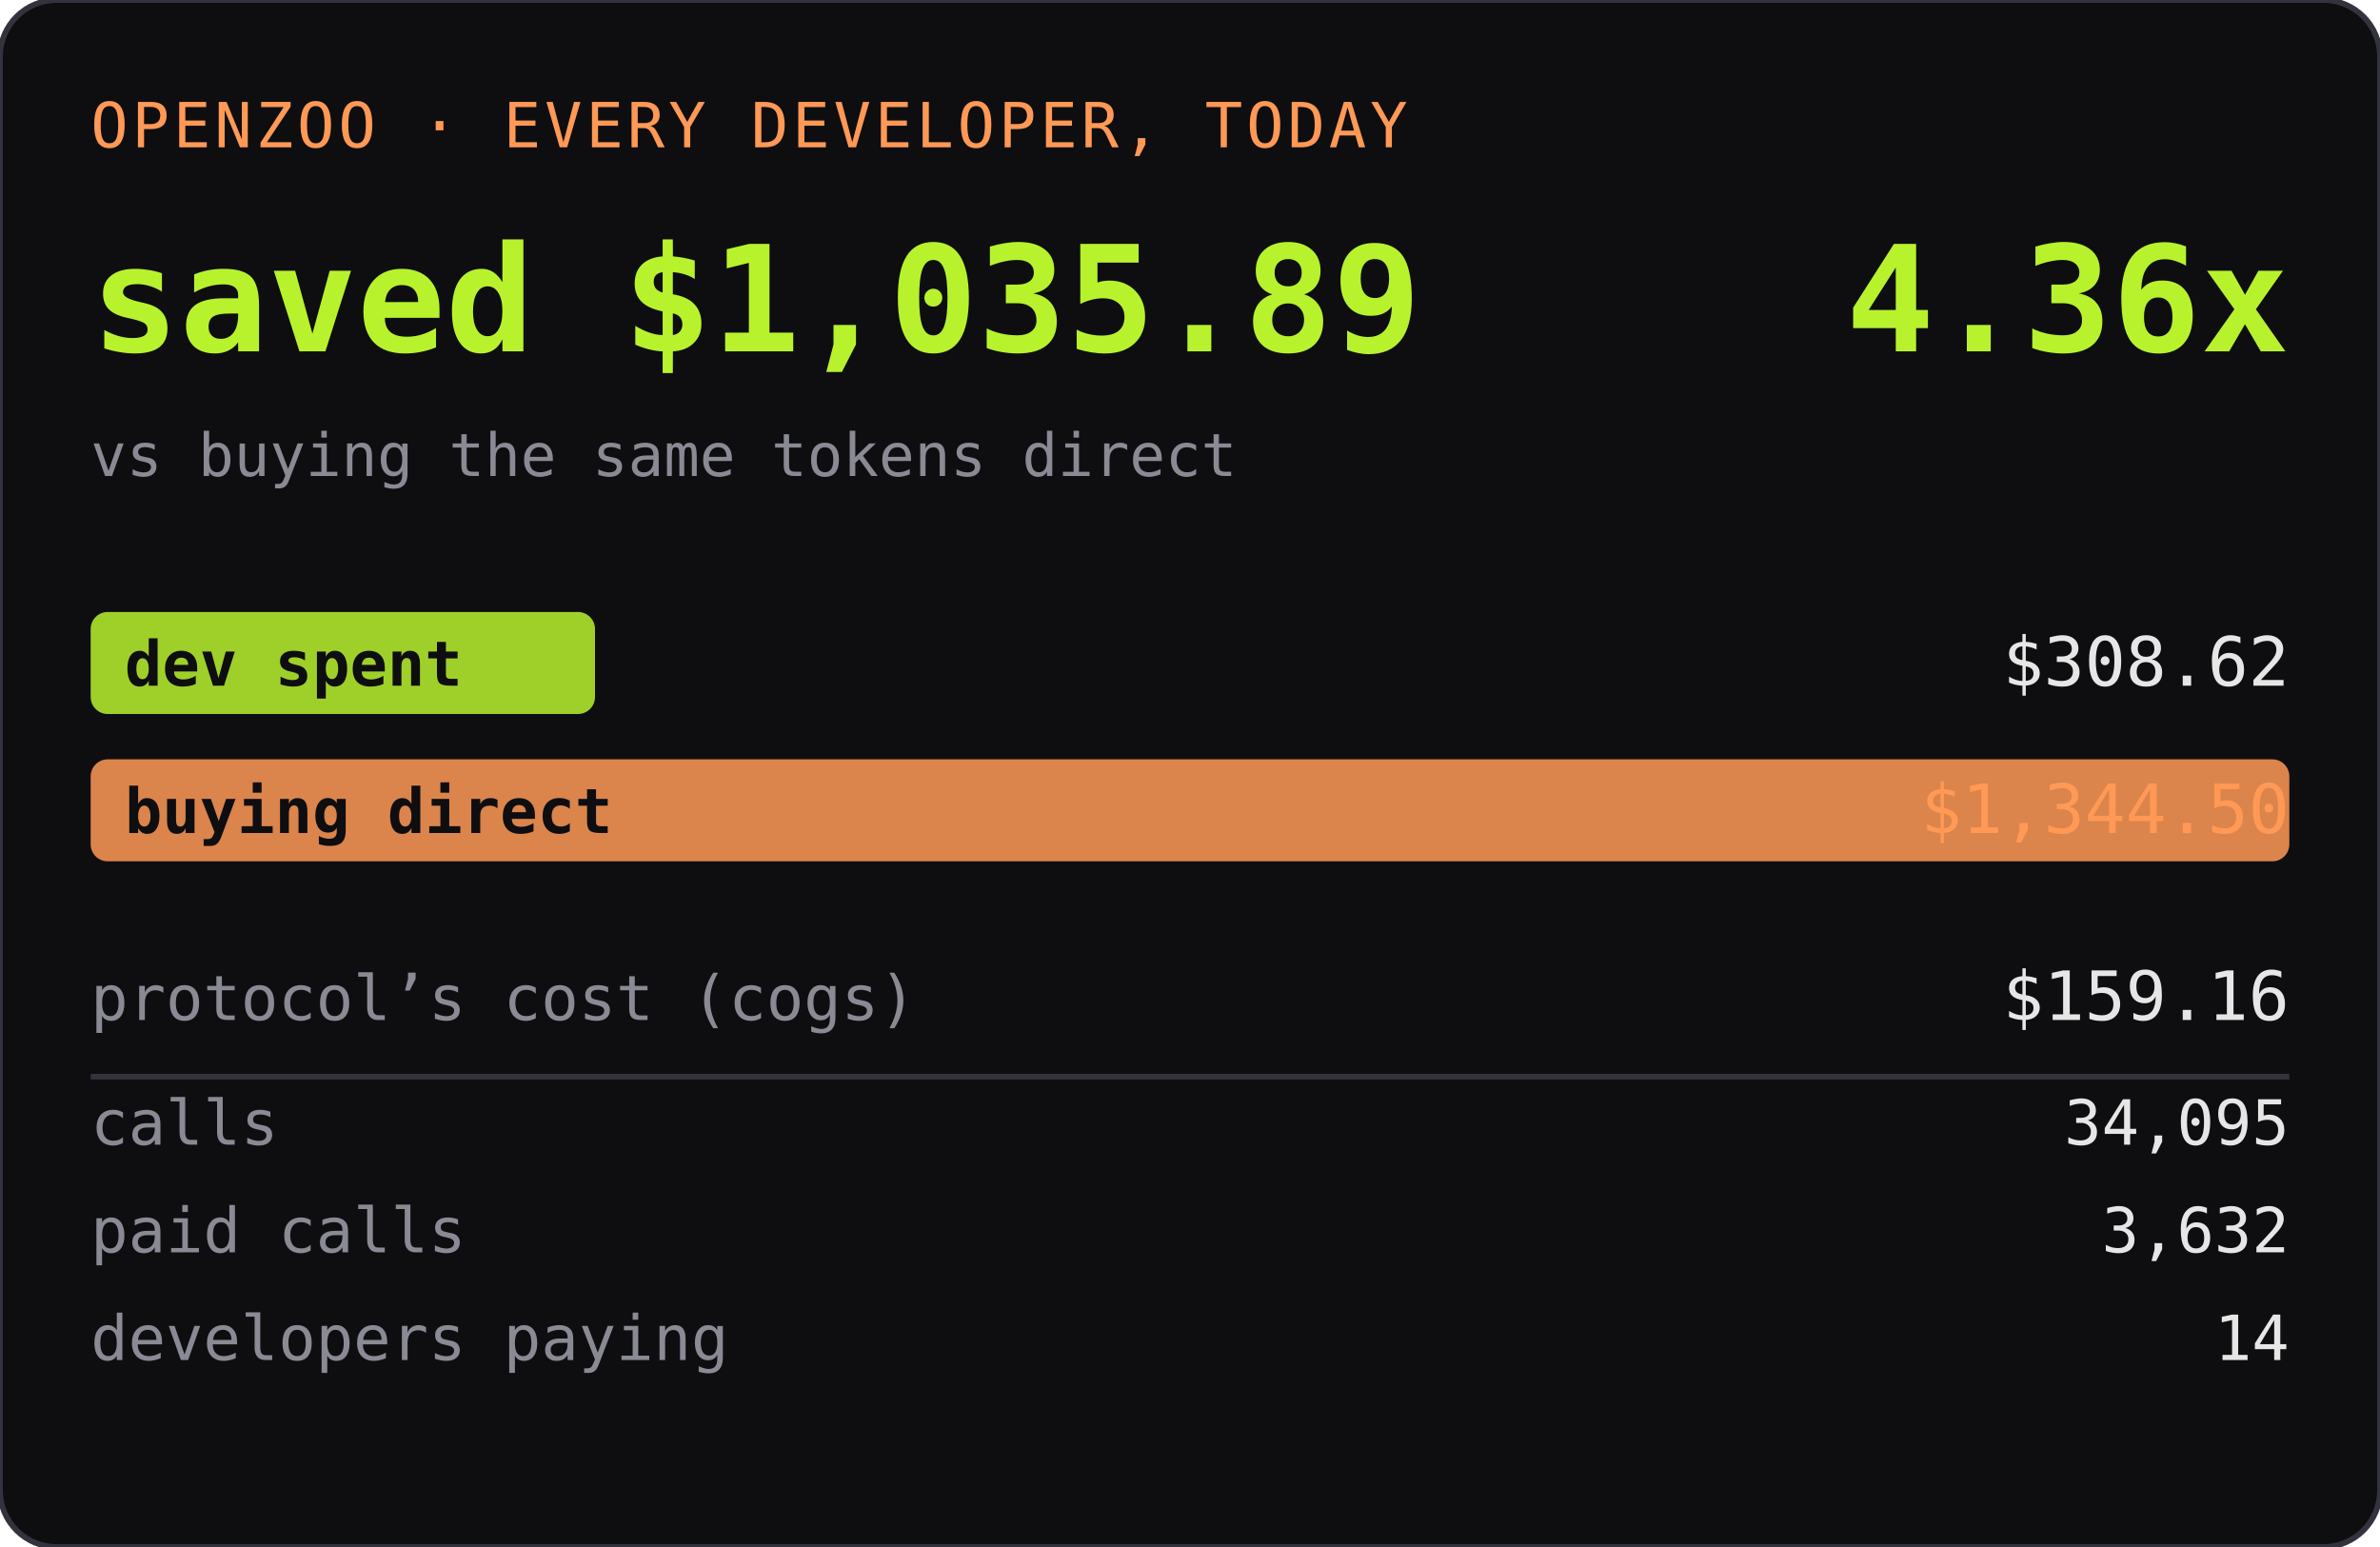
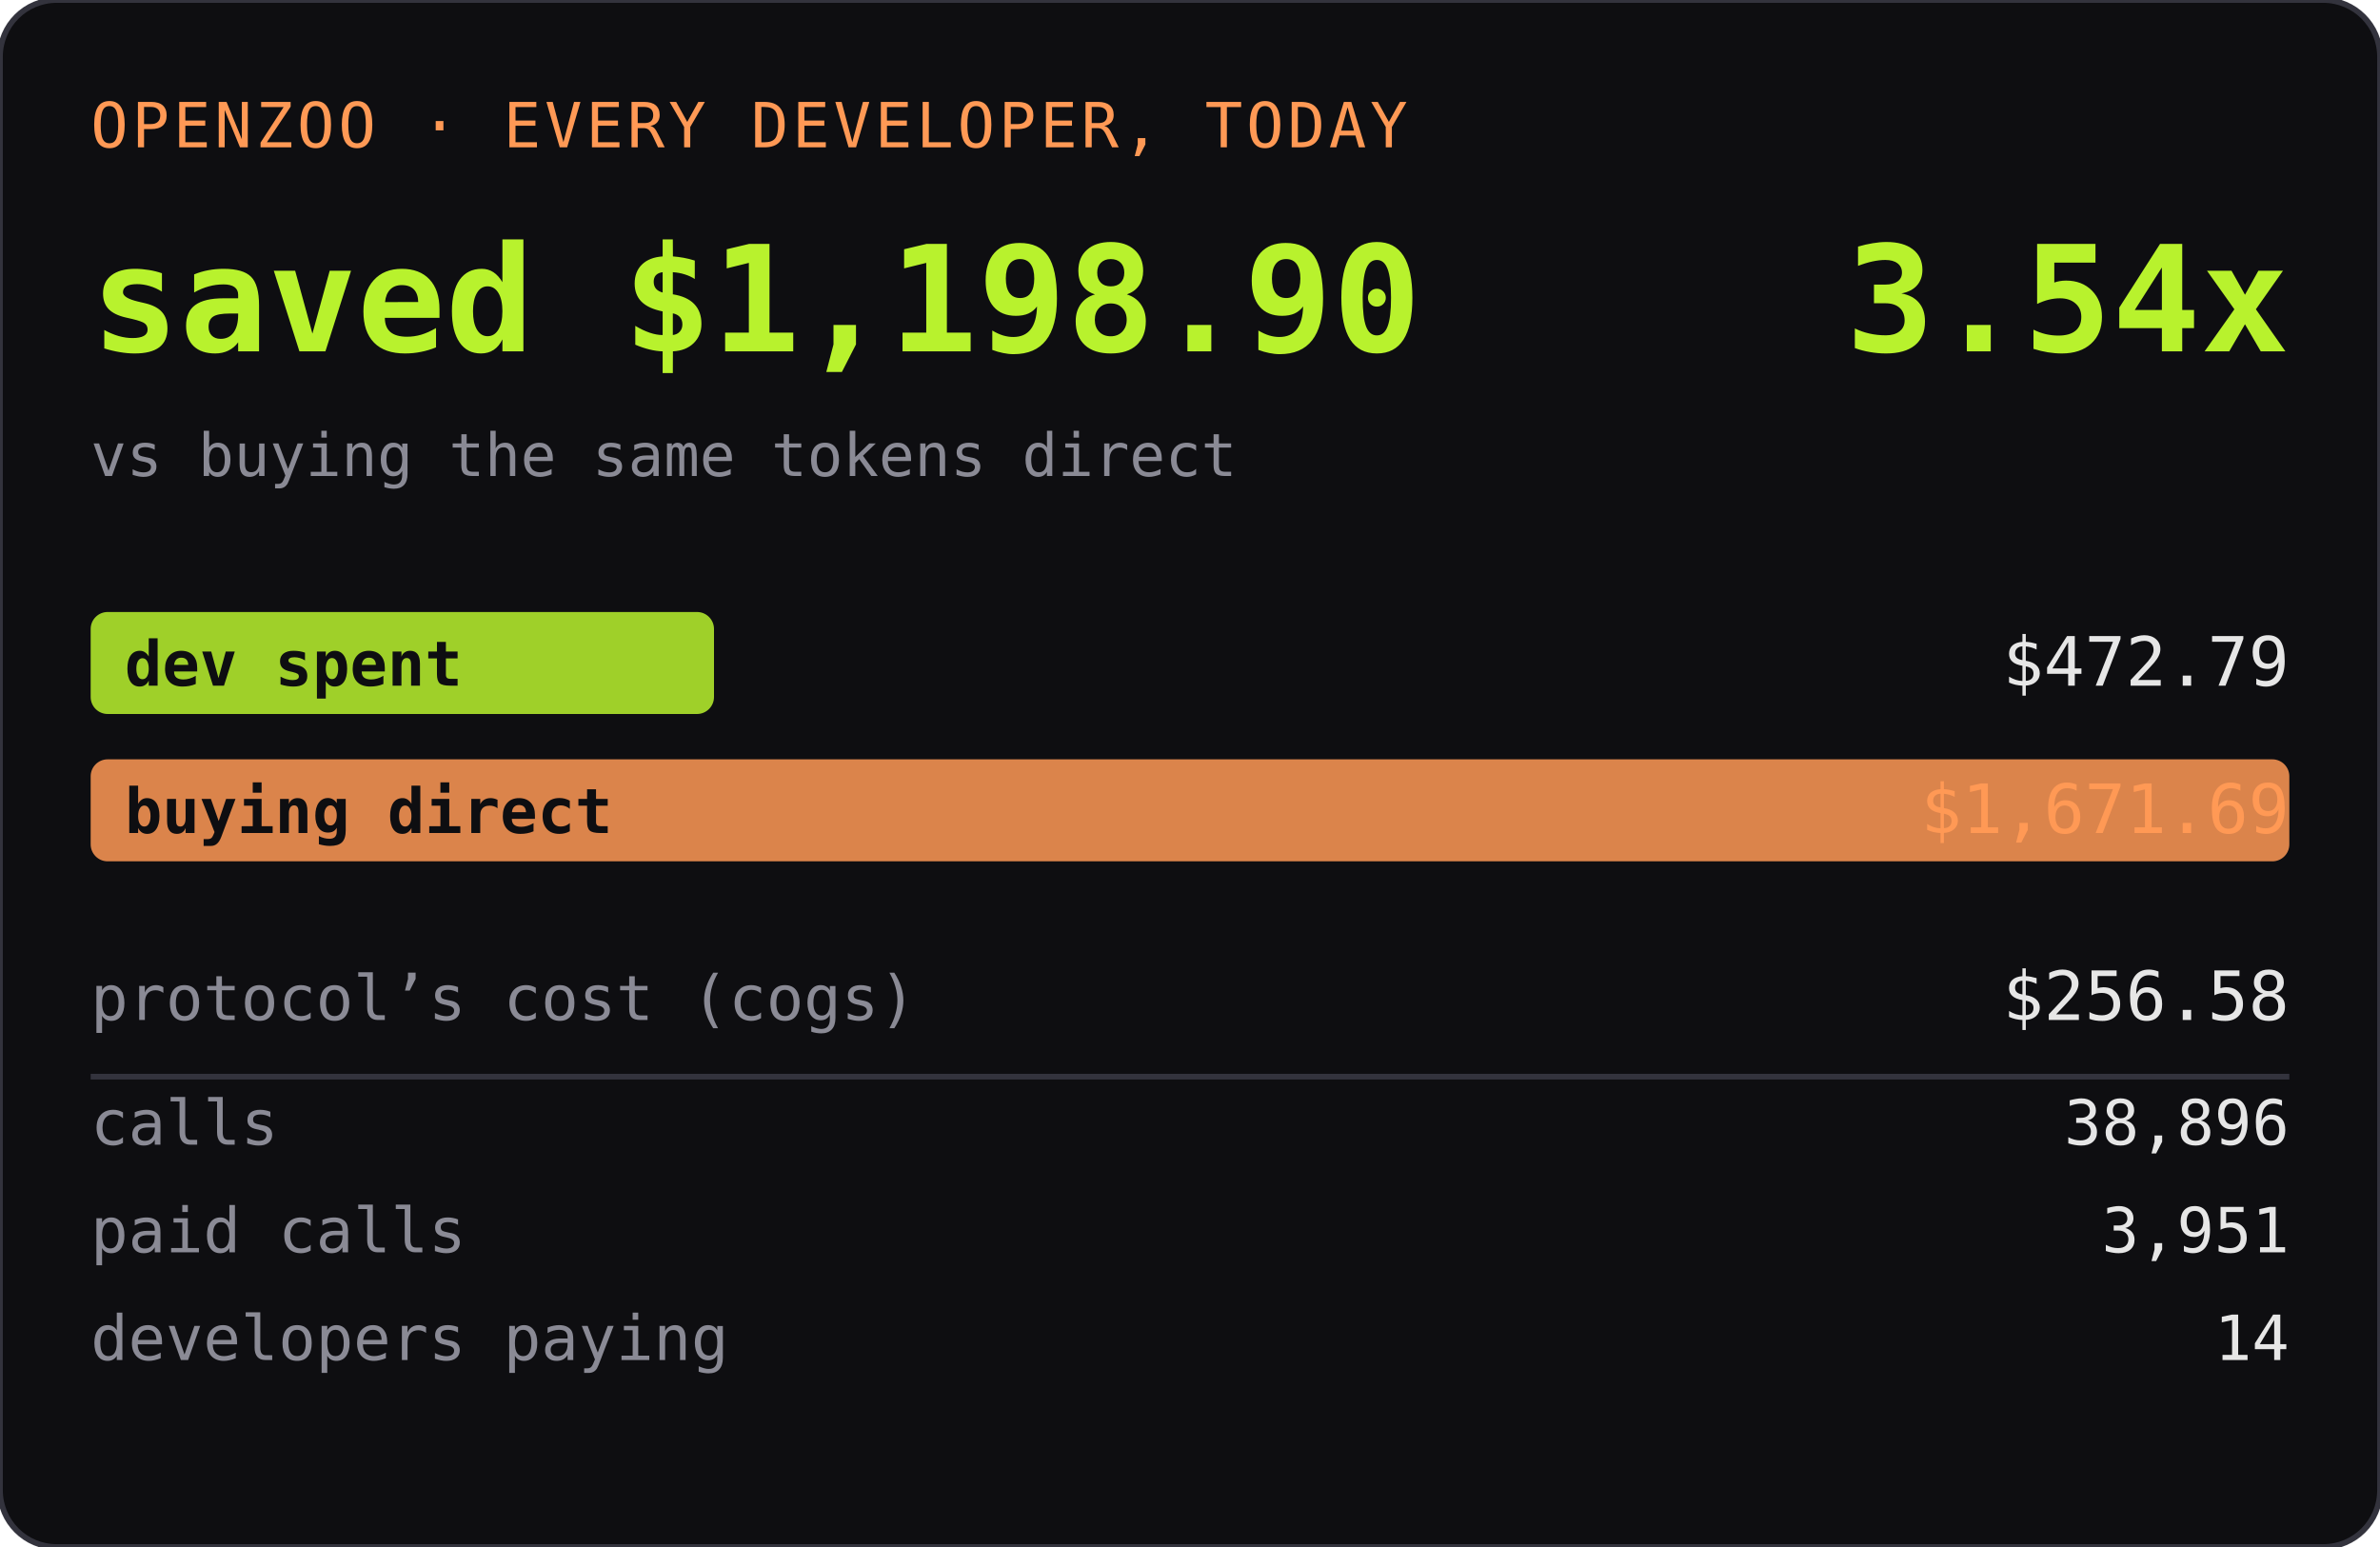
<svg xmlns="http://www.w3.org/2000/svg" width="420" height="273" role="img" aria-label="OPENZOO · EVERY DEVELOPER, TODAY">
  <rect width="420" height="273" rx="10" fill="#0e0e11" />
  <rect width="420" height="273" rx="10" fill="none" stroke="#33333d" />
  <text x="16" y="26" font-family="ui-monospace,SFMono-Regular,Menlo,monospace" font-size="11" fill="#ff9955" letter-spacing="0.06em">OPENZOO · EVERY DEVELOPER, TODAY</text>
-   <text x="16" y="62" font-family="ui-monospace,SFMono-Regular,Menlo,monospace" font-size="26" font-weight="600" fill="#b8f22d">saved $1,035.89</text>
-   <text x="404" y="62" text-anchor="end" font-family="ui-monospace,SFMono-Regular,Menlo,monospace" font-size="26" font-weight="600" fill="#b8f22d">4.36x</text>
+   <text x="16" y="62" font-family="ui-monospace,SFMono-Regular,Menlo,monospace" font-size="26" font-weight="600" fill="#b8f22d">saved $1,198.90</text>
+   <text x="404" y="62" text-anchor="end" font-family="ui-monospace,SFMono-Regular,Menlo,monospace" font-size="26" font-weight="600" fill="#b8f22d">3.54x</text>
  <text x="16" y="84" font-family="ui-monospace,SFMono-Regular,Menlo,monospace" font-size="10.5" fill="#8a8a95">vs buying the same tokens direct</text>
-   <rect x="16" y="108" width="89" height="18" rx="3" fill="#b8f22d" opacity="0.85" />
+   <rect x="16" y="108" width="110" height="18" rx="3" fill="#b8f22d" opacity="0.85" />
  <text x="22" y="121" font-family="ui-monospace,SFMono-Regular,Menlo,monospace" font-size="11" fill="#0e0e11" font-weight="600">dev spent</text>
-   <text x="404" y="121" text-anchor="end" font-family="ui-monospace,SFMono-Regular,Menlo,monospace" font-size="12" fill="#e6e6e6">$308.62</text>
+   <text x="404" y="121" text-anchor="end" font-family="ui-monospace,SFMono-Regular,Menlo,monospace" font-size="12" fill="#e6e6e6">$472.79</text>
  <rect x="16" y="134" width="388" height="18" rx="3" fill="#ff9955" opacity="0.85" />
  <text x="22" y="147" font-family="ui-monospace,SFMono-Regular,Menlo,monospace" font-size="11" fill="#0e0e11" font-weight="600">buying direct</text>
-   <text x="404" y="147" text-anchor="end" font-family="ui-monospace,SFMono-Regular,Menlo,monospace" font-size="12" fill="#ff9955">$1,344.50</text>
+   <text x="404" y="147" text-anchor="end" font-family="ui-monospace,SFMono-Regular,Menlo,monospace" font-size="12" fill="#ff9955">$1,671.69</text>
  <text x="16" y="180" font-family="ui-monospace,SFMono-Regular,Menlo,monospace" font-size="11" fill="#8a8a95">protocol’s cost (cogs)</text>
-   <text x="404" y="180" text-anchor="end" font-family="ui-monospace,SFMono-Regular,Menlo,monospace" font-size="12" fill="#e6e6e6">$159.16</text>
+   <text x="404" y="180" text-anchor="end" font-family="ui-monospace,SFMono-Regular,Menlo,monospace" font-size="12" fill="#e6e6e6">$256.58</text>
  <line x1="16" y1="190" x2="404" y2="190" stroke="#33333d" />
  <text x="16" y="202" font-family="ui-monospace,SFMono-Regular,Menlo,monospace" font-size="11" fill="#8a8a95">calls</text>
-   <text x="404" y="202" text-anchor="end" font-family="ui-monospace,SFMono-Regular,Menlo,monospace" font-size="11" fill="#e6e6e6">34,095</text>
+   <text x="404" y="202" text-anchor="end" font-family="ui-monospace,SFMono-Regular,Menlo,monospace" font-size="11" fill="#e6e6e6">38,896</text>
  <text x="16" y="221" font-family="ui-monospace,SFMono-Regular,Menlo,monospace" font-size="11" fill="#8a8a95">paid calls</text>
-   <text x="404" y="221" text-anchor="end" font-family="ui-monospace,SFMono-Regular,Menlo,monospace" font-size="11" fill="#e6e6e6">3,632</text>
+   <text x="404" y="221" text-anchor="end" font-family="ui-monospace,SFMono-Regular,Menlo,monospace" font-size="11" fill="#e6e6e6">3,951</text>
  <text x="16" y="240" font-family="ui-monospace,SFMono-Regular,Menlo,monospace" font-size="11" fill="#8a8a95">developers paying</text>
  <text x="404" y="240" text-anchor="end" font-family="ui-monospace,SFMono-Regular,Menlo,monospace" font-size="11" fill="#e6e6e6">14</text>
</svg>
